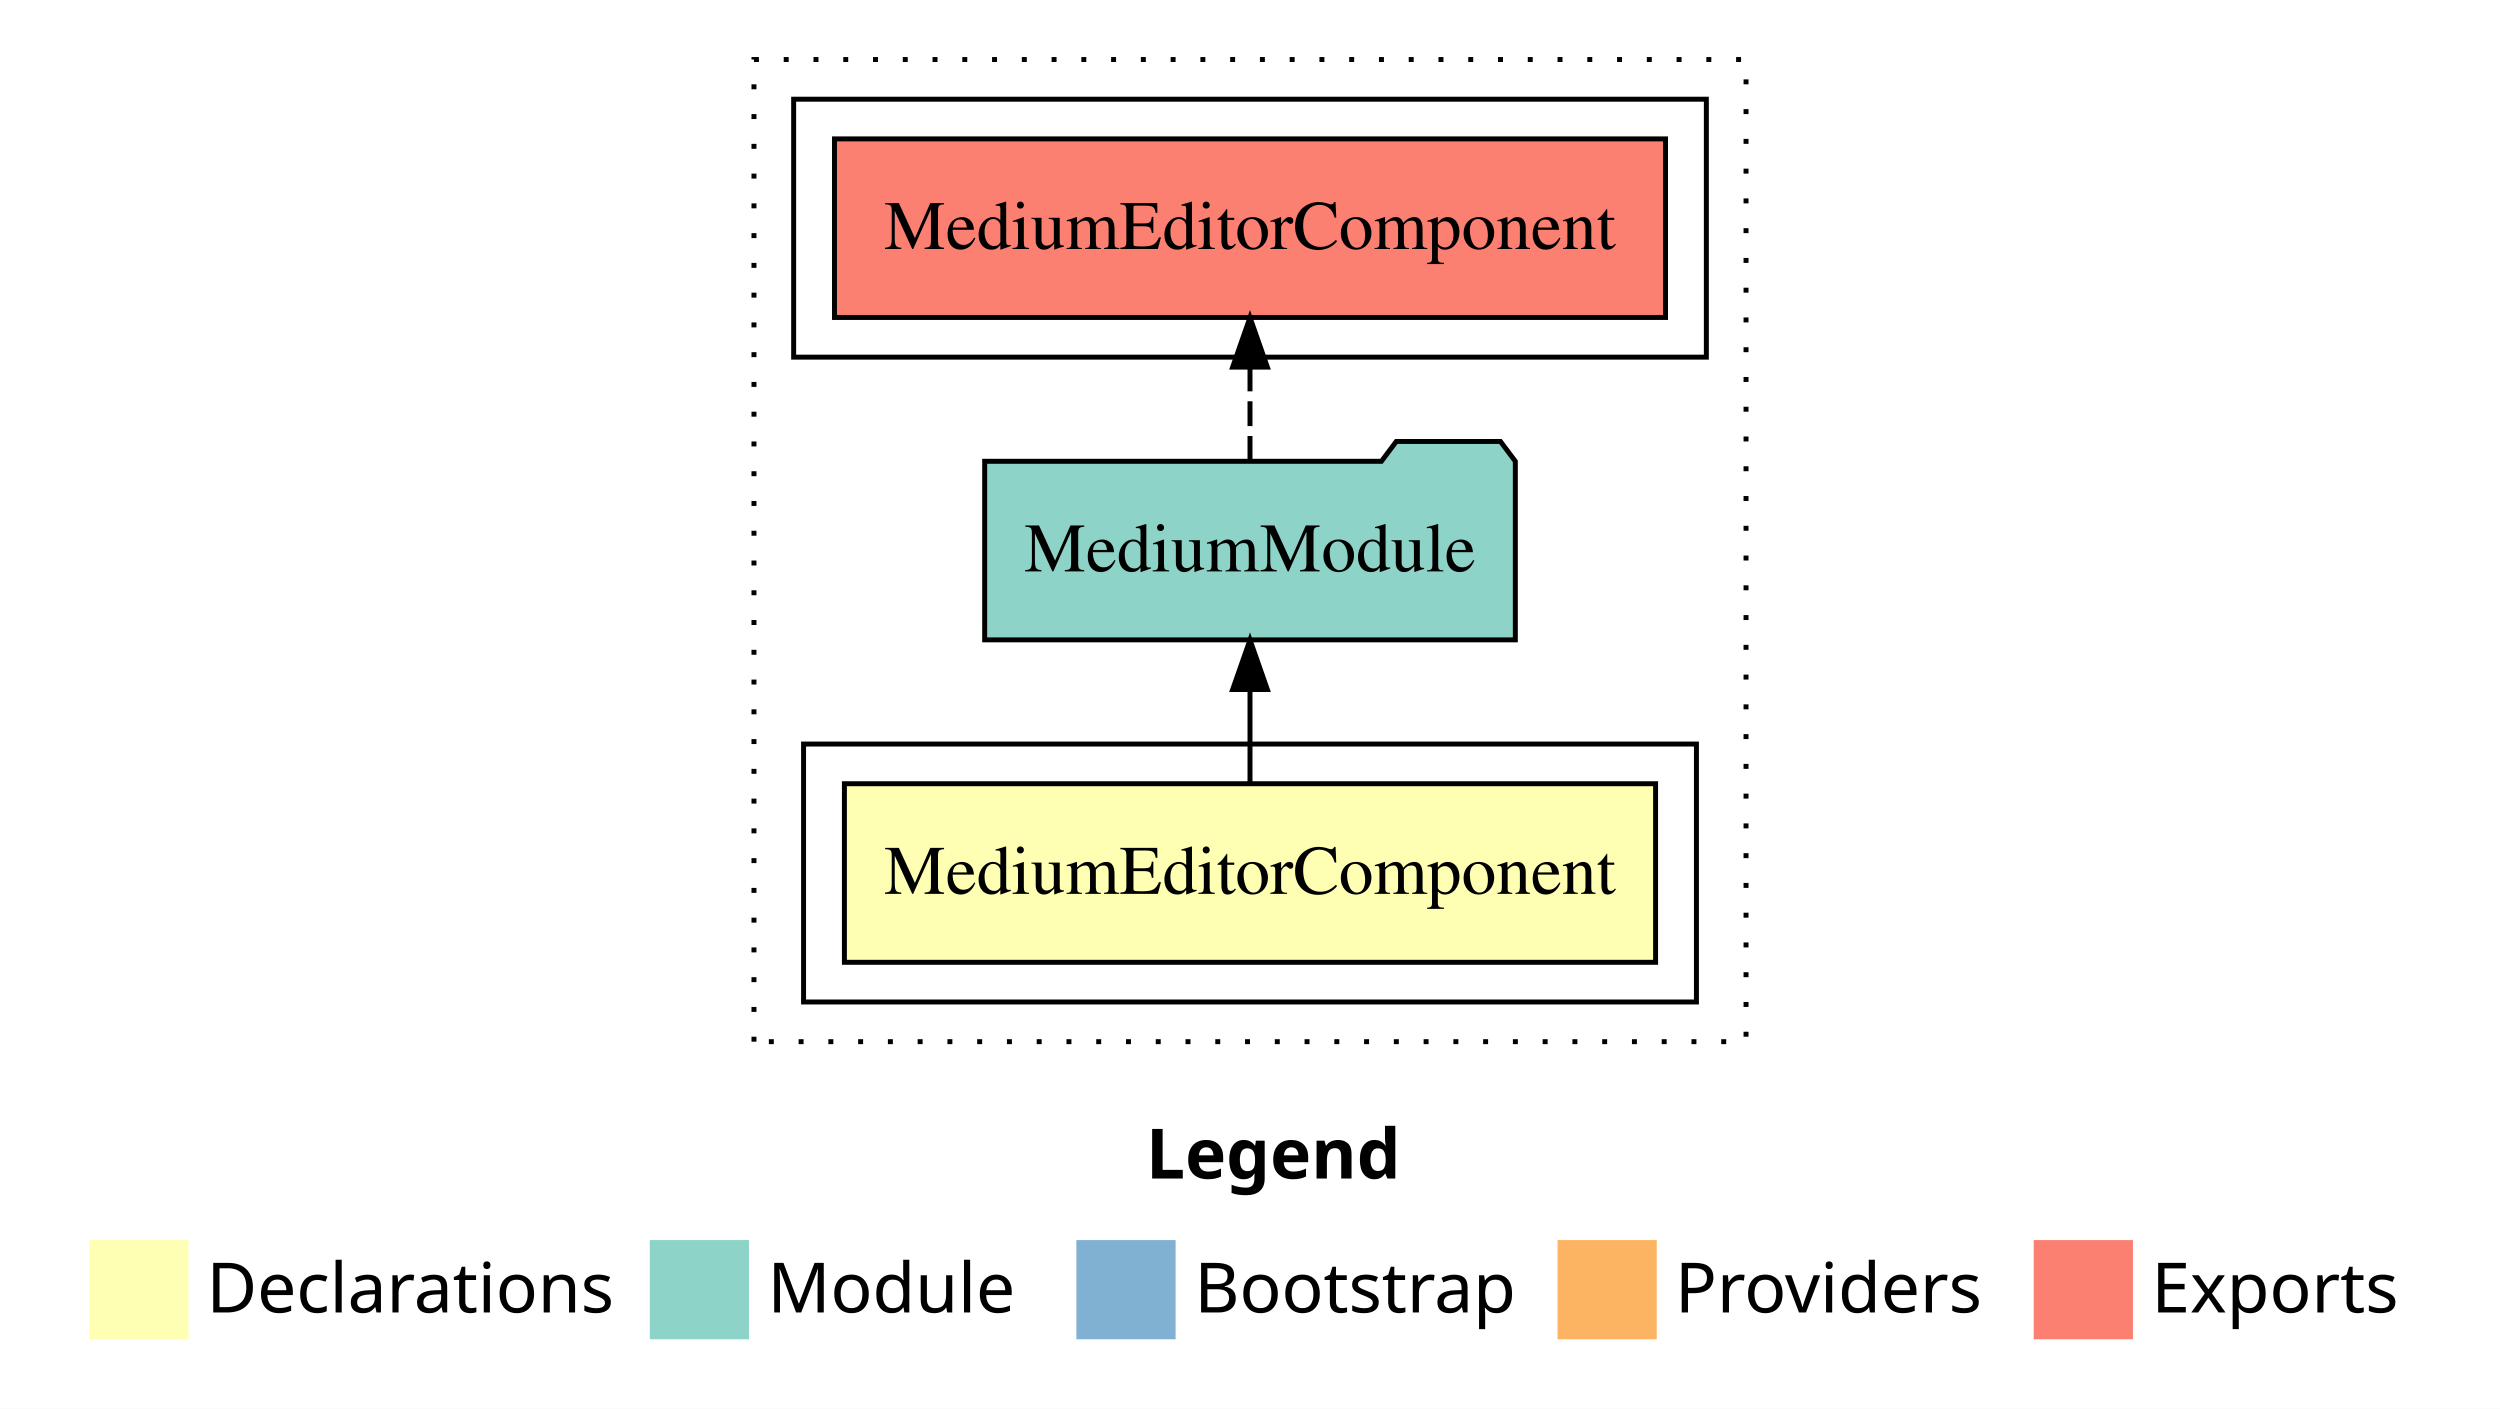
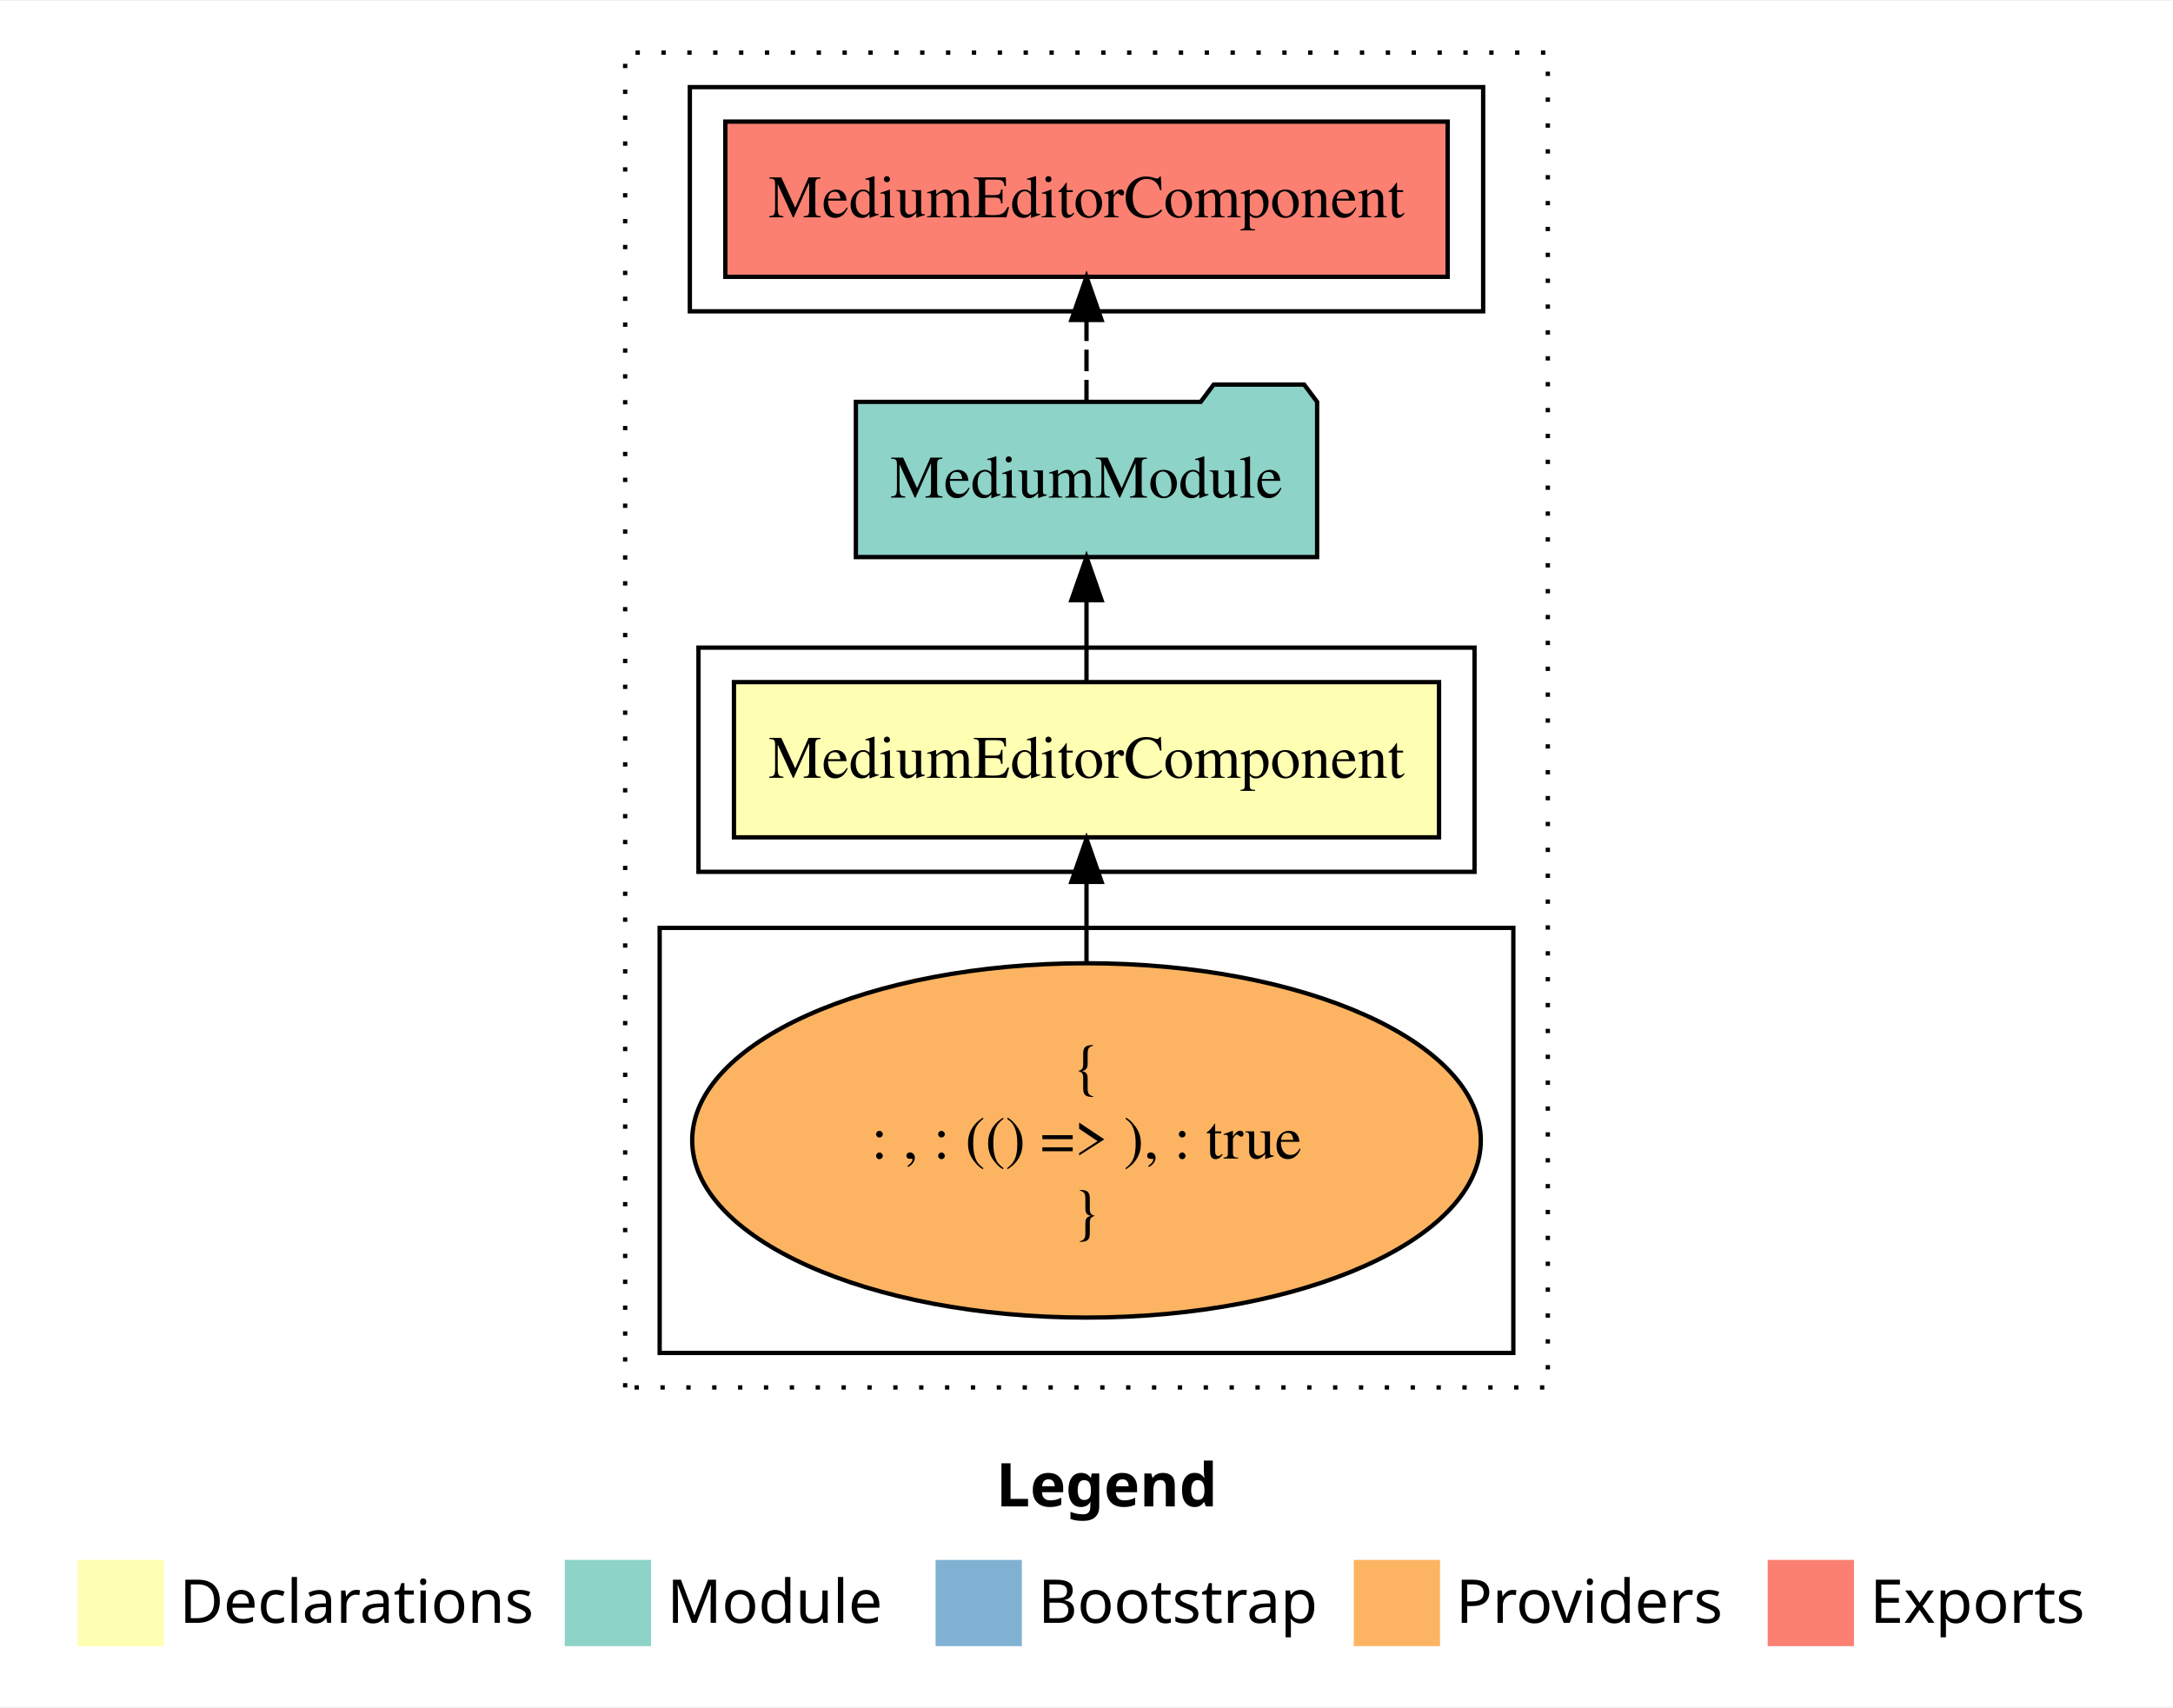
- <svg xmlns="http://www.w3.org/2000/svg" width="504pt" height="284pt" viewBox="0.00 0.00 504.00 284.00">
-   <g id="graph0" class="graph" transform="scale(1 1) rotate(0) translate(4 280)">
-     <polygon fill="#ffffff" stroke="transparent" points="-4,4 -4,-280 500,-280 500,4 -4,4" />
+ <svg xmlns="http://www.w3.org/2000/svg" width="504pt" height="396pt" viewBox="0.00 0.00 504.00 395.59">
+   <g id="graph0" class="graph" transform="scale(1 1) rotate(0) translate(4 391.5901)">
+     <polygon fill="#ffffff" stroke="transparent" points="-4,4 -4,-391.59 500,-391.59 500,4 -4,4" />
    <text text-anchor="start" x="227.009" y="-42.4" font-family="sans-serif" font-weight="bold" font-size="14.00" fill="#000000">Legend</text>
    <polygon fill="#ffffb3" stroke="transparent" points="14,-10 14,-30 34,-30 34,-10 14,-10" />
    <text text-anchor="start" x="37.629" y="-15.4" font-family="sans-serif" font-size="14.00" fill="#000000">  Declarations</text>
    <polygon fill="#8dd3c7" stroke="transparent" points="127,-10 127,-30 147,-30 147,-10 127,-10" />
    <text text-anchor="start" x="150.725" y="-15.4" font-family="sans-serif" font-size="14.00" fill="#000000">  Module</text>
    <polygon fill="#80b1d3" stroke="transparent" points="213,-10 213,-30 233,-30 233,-10 213,-10" />
    <text text-anchor="start" x="236.781" y="-15.4" font-family="sans-serif" font-size="14.00" fill="#000000">  Bootstrap</text>
    <polygon fill="#fdb462" stroke="transparent" points="310,-10 310,-30 330,-30 330,-10 310,-10" />
    <text text-anchor="start" x="333.673" y="-15.4" font-family="sans-serif" font-size="14.00" fill="#000000">  Providers</text>
    <polygon fill="#fb8072" stroke="transparent" points="406,-10 406,-30 426,-30 426,-10 406,-10" />
    <text text-anchor="start" x="429.726" y="-15.4" font-family="sans-serif" font-size="14.00" fill="#000000">  Exports</text>
    <g id="clust1" class="cluster">
-       <polygon fill="none" stroke="#000000" stroke-dasharray="1,5" points="148,-70 148,-268 348,-268 348,-70 148,-70" />
+       <polygon fill="none" stroke="#000000" stroke-dasharray="1,5" points="141,-70 141,-379.59 355,-379.59 355,-70 141,-70" />
    </g>
    <g id="clust2" class="cluster">
-       <polygon fill="none" stroke="#000000" points="158,-78 158,-130 338,-130 338,-78 158,-78" />
+       <polygon fill="none" stroke="#000000" points="158,-189.59 158,-241.59 338,-241.59 338,-189.59 158,-189.59" />
+     </g>
+     <g id="clust3" class="cluster">
+       <polygon fill="none" stroke="#000000" points="149,-78 149,-176.59 347,-176.59 347,-78 149,-78" />
    </g>
    <g id="clust5" class="cluster">
-       <polygon fill="none" stroke="#000000" points="156,-208 156,-260 340,-260 340,-208 156,-208" />
+       <polygon fill="none" stroke="#000000" points="156,-319.59 156,-371.59 340,-371.59 340,-319.59 156,-319.59" />
    </g>
    <g id="node1" class="node">
-       <polygon fill="#ffffb3" stroke="#000000" points="329.767,-122 166.233,-122 166.233,-86 329.767,-86 329.767,-122" />
-       <text text-anchor="middle" x="248" y="-99.8" font-family="Times,serif" font-size="14.00" fill="#000000">MediumEditorComponent</text>
+       <polygon fill="#ffffb3" stroke="#000000" points="329.767,-233.59 166.233,-233.59 166.233,-197.59 329.767,-197.59 329.767,-233.59" />
+       <text text-anchor="middle" x="248" y="-211.39" font-family="Times,serif" font-size="14.00" fill="#000000">MediumEditorComponent</text>
    </g>
    <g id="node2" class="node">
-       <polygon fill="#8dd3c7" stroke="#000000" points="301.49,-187 298.49,-191 277.49,-191 274.49,-187 194.51,-187 194.51,-151 301.49,-151 301.49,-187" />
-       <text text-anchor="middle" x="248" y="-164.8" font-family="Times,serif" font-size="14.00" fill="#000000">MediumModule</text>
+       <polygon fill="#8dd3c7" stroke="#000000" points="301.49,-298.59 298.49,-302.59 277.49,-302.59 274.49,-298.59 194.51,-298.59 194.51,-262.59 301.49,-262.59 301.49,-298.59" />
+       <text text-anchor="middle" x="248" y="-276.39" font-family="Times,serif" font-size="14.00" fill="#000000">MediumModule</text>
    </g>
    <g id="edge1" class="edge">
-       <path fill="none" stroke="#000000" d="M248,-122.106C248,-122.106 248,-140.991 248,-140.991" />
-       <polygon fill="#000000" stroke="#000000" points="244.5,-140.991 248,-150.991 251.5,-140.991 244.5,-140.991" />
+       <path fill="none" stroke="#000000" d="M248,-233.696C248,-233.696 248,-252.581 248,-252.581" />
+       <polygon fill="#000000" stroke="#000000" points="244.5,-252.581 248,-262.581 251.5,-252.581 244.5,-252.581" />
+     </g>
+     <g id="node4" class="node">
+       <polygon fill="#fb8072" stroke="#000000" points="331.767,-363.59 164.233,-363.59 164.233,-327.59 331.767,-327.59 331.767,-363.59" />
+       <text text-anchor="middle" x="248" y="-341.39" font-family="Times,serif" font-size="14.00" fill="#000000">MediumEditorComponent </text>
+     </g>
+     <g id="edge3" class="edge">
+       <path fill="none" stroke="#000000" stroke-dasharray="5,2" d="M248,-298.696C248,-298.696 248,-317.581 248,-317.581" />
+       <polygon fill="#000000" stroke="#000000" points="244.5,-317.581 248,-327.581 251.5,-317.581 244.5,-317.581" />
    </g>
    <g id="node3" class="node">
-       <polygon fill="#fb8072" stroke="#000000" points="331.767,-252 164.233,-252 164.233,-216 331.767,-216 331.767,-252" />
-       <text text-anchor="middle" x="248" y="-229.8" font-family="Times,serif" font-size="14.00" fill="#000000">MediumEditorComponent </text>
+       <ellipse fill="#fdb462" stroke="#000000" cx="248" cy="-127.295" rx="91.456" ry="41.091" />
+       <text text-anchor="middle" x="248" y="-139.895" font-family="Times,serif" font-size="14.00" fill="#000000">{</text>
+       <text text-anchor="middle" x="248" y="-123.095" font-family="Times,serif" font-size="14.00" fill="#000000">    : , : (() =&gt; ), : true</text>
+       <text text-anchor="middle" x="248" y="-106.295" font-family="Times,serif" font-size="14.00" fill="#000000">}</text>
    </g>
    <g id="edge2" class="edge">
-       <path fill="none" stroke="#000000" stroke-dasharray="5,2" d="M248,-187.106C248,-187.106 248,-205.991 248,-205.991" />
-       <polygon fill="#000000" stroke="#000000" points="244.5,-205.991 248,-215.991 251.5,-205.991 244.5,-205.991" />
+       <path fill="none" stroke="#000000" d="M248,-168.599C248,-168.599 248,-187.255 248,-187.255" />
+       <polygon fill="#000000" stroke="#000000" points="244.5,-187.255 248,-197.255 251.5,-187.255 244.5,-187.255" />
    </g>
  </g>
</svg>
